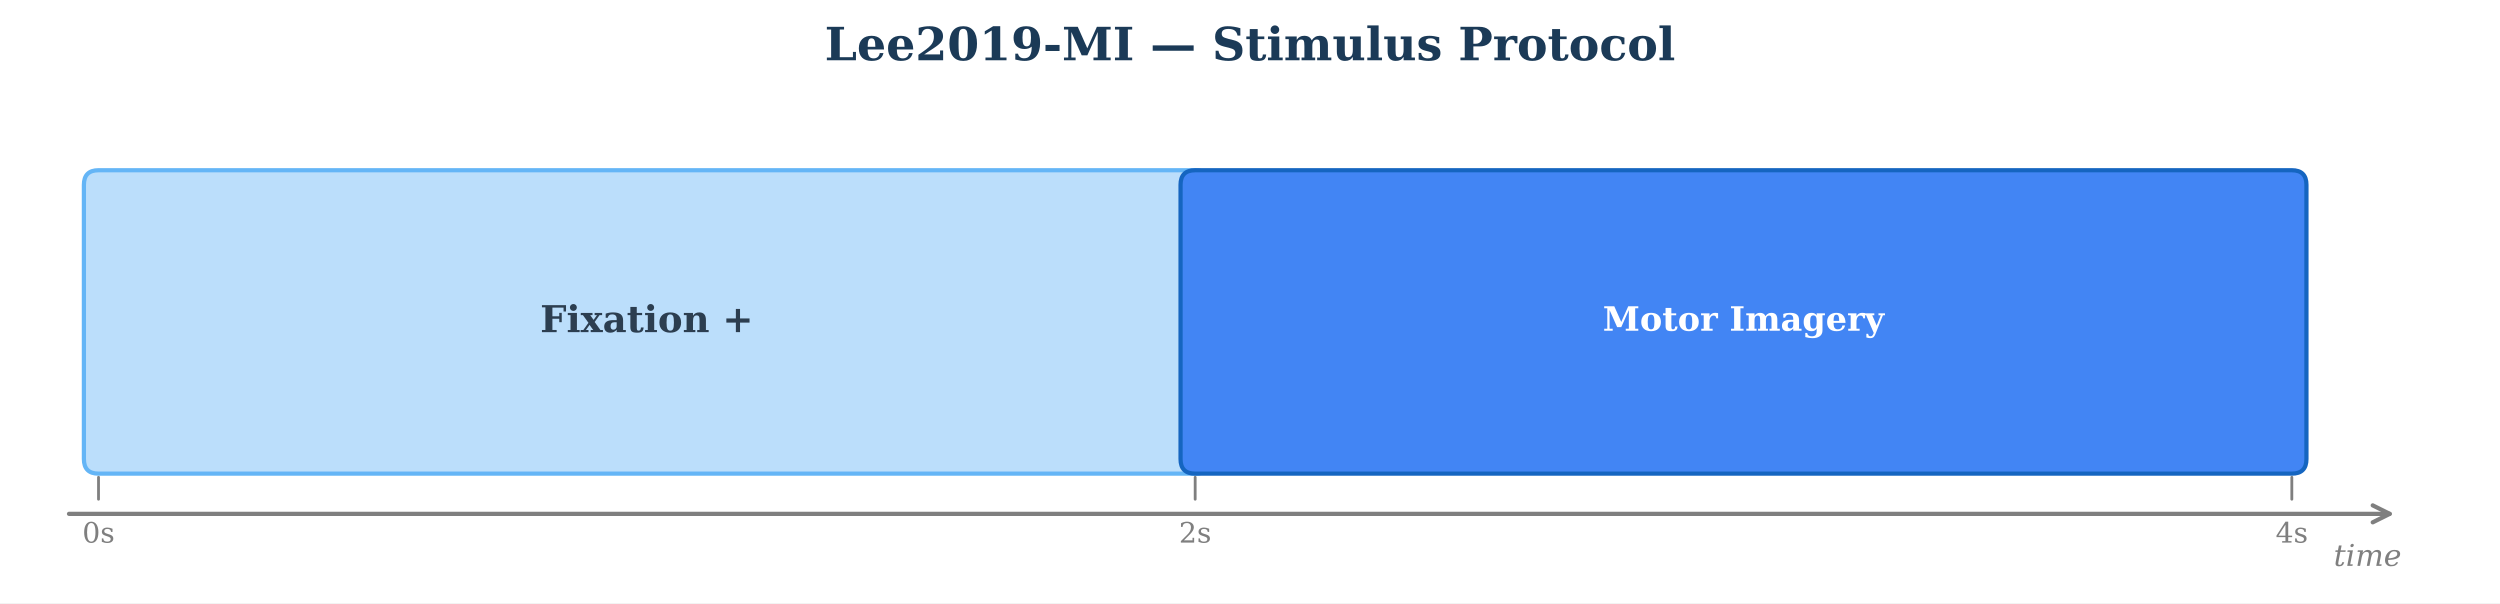
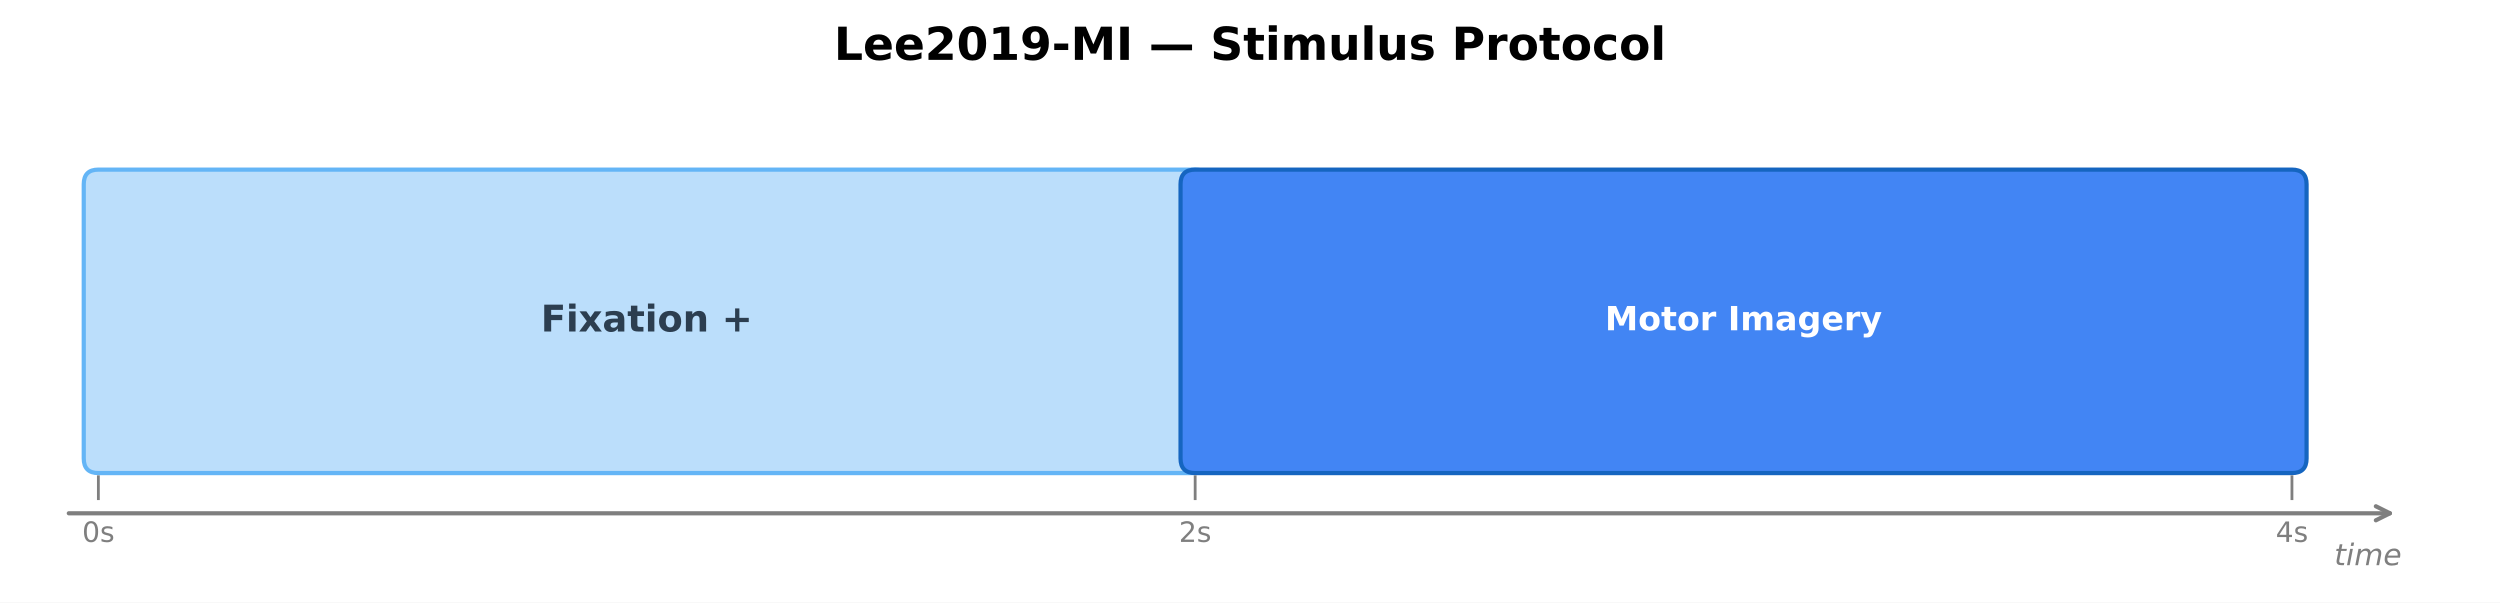
- <svg xmlns="http://www.w3.org/2000/svg" xmlns:xlink="http://www.w3.org/1999/xlink" width="708.48pt" height="170.95pt" viewBox="0 0 708.48 170.95" version="1.1">
+ <svg xmlns="http://www.w3.org/2000/svg" xmlns:xlink="http://www.w3.org/1999/xlink" width="712.8pt" height="171.788pt" viewBox="0 0 712.8 171.788" version="1.1">
  <defs>
    <style type="text/css">*{stroke-linejoin: round; stroke-linecap: butt}</style>
  </defs>
  <g id="figure_1">
    <g id="patch_1">
-       <path d="M 0 170.95  L 708.48 170.95  L 708.48 0  L 0 0  z " style="fill: #ffffff" />
+       <path d="M 0 171.788  L 712.8 171.788  L 712.8 0  L 0 0  z " style="fill: #ffffff" />
    </g>
    <g id="axes_1">
      <g id="patch_2">
-         <path d="M 27.919 134.226  L 338.701 134.226  Q 342.845 134.226 342.845 130.082  L 342.845 52.387  Q 342.845 48.243 338.701 48.243  L 27.919 48.243  Q 23.775 48.243 23.775 52.387  L 23.775 130.082  Q 23.775 134.226 27.919 134.226  z " clip-path="url(#p7c270a6738)" style="fill: #bbdefb; stroke: #64b5f6; stroke-width: 1.2" />
+         <path d="M 28.048 134.88  L 340.764 134.88  Q 344.934 134.88 344.934 130.711  L 344.934 52.532  Q 344.934 48.362 340.764 48.362  L 28.048 48.362  Q 23.878 48.362 23.878 52.532  L 23.878 130.711  Q 23.878 134.88 28.048 134.88  z " clip-path="url(#p216e158c52)" style="fill: #bbdefb; stroke: #64b5f6; stroke-width: 1.2" />
      </g>
      <g id="patch_3">
-         <path d="M 338.701 134.226  L 649.483 134.226  Q 653.627 134.226 653.627 130.082  L 653.627 52.387  Q 653.627 48.243 649.483 48.243  L 338.701 48.243  Q 334.557 48.243 334.557 52.387  L 334.557 130.082  Q 334.557 134.226 338.701 134.226  z " clip-path="url(#p7c270a6738)" style="fill: #4285f4; stroke: #1565c0; stroke-width: 1.2" />
+         <path d="M 340.764 134.88  L 653.481 134.88  Q 657.65 134.88 657.65 130.711  L 657.65 52.532  Q 657.65 48.362 653.481 48.362  L 340.764 48.362  Q 336.595 48.362 336.595 52.532  L 336.595 130.711  Q 336.595 134.88 340.764 134.88  z " clip-path="url(#p216e158c52)" style="fill: #4285f4; stroke: #1565c0; stroke-width: 1.2" />
      </g>
      <g id="line2d_1">
-         <path d="M 27.919 135.262  L 27.919 141.477  " clip-path="url(#p7c270a6738)" style="fill: none; stroke: #7f7f7f; stroke-width: 0.8; stroke-linecap: round" />
+         <path d="M 28.048 135.923  L 28.048 142.177  " clip-path="url(#p216e158c52)" style="fill: none; stroke: #7f7f7f; stroke-width: 0.8; stroke-linecap: square" />
      </g>
      <g id="line2d_2">
-         <path d="M 338.701 135.262  L 338.701 141.477  " clip-path="url(#p7c270a6738)" style="fill: none; stroke: #7f7f7f; stroke-width: 0.8; stroke-linecap: round" />
+         <path d="M 340.764 135.923  L 340.764 142.177  " clip-path="url(#p216e158c52)" style="fill: none; stroke: #7f7f7f; stroke-width: 0.8; stroke-linecap: square" />
      </g>
      <g id="line2d_3">
-         <path d="M 649.483 135.262  L 649.483 141.477  " clip-path="url(#p7c270a6738)" style="fill: none; stroke: #7f7f7f; stroke-width: 0.8; stroke-linecap: round" />
+         <path d="M 653.481 135.923  L 653.481 142.177  " clip-path="url(#p216e158c52)" style="fill: none; stroke: #7f7f7f; stroke-width: 0.8; stroke-linecap: square" />
      </g>
      <g id="text_1">
-         <g clip-path="url(#p7c270a6738)">
-           <g style="fill: #2c3e50" transform="translate(153.0912 94.13173) scale(0.105 -0.105)">
+         <g clip-path="url(#p216e158c52)">
+           <g style="fill: #2c3e50" transform="translate(154.2103 94.5186) scale(0.105 -0.105)">
            <defs>
-               <path id="DejaVuSerif-Bold-46" d="M 300 0  L 300 378  L 897 378  L 897 4288  L 300 4288  L 300 4666  L 4459 4666  L 4459 3566  L 4031 3566  L 4031 4238  L 2106 4238  L 2106 2741  L 3291 2741  L 3291 3334  L 3719 3334  L 3719 1722  L 3291 1722  L 3291 2316  L 2106 2316  L 2106 378  L 2841 378  L 2841 0  L 300 0  z " transform="scale(0.015625)" />
-               <path id="DejaVuSerif-Bold-69" d="M 588 4263  Q 588 4516 763 4689  Q 938 4863 1191 4863  Q 1438 4863 1611 4689  Q 1784 4516 1784 4263  Q 1784 4016 1611 3842  Q 1438 3669 1191 3669  Q 938 3669 763 3841  Q 588 4013 588 4263  z M 1797 378  L 2272 378  L 2272 0  L 219 0  L 219 378  L 691 378  L 691 2944  L 219 2944  L 219 3322  L 1797 3322  L 1797 378  z " transform="scale(0.015625)" />
-               <path id="DejaVuSerif-Bold-78" d="M 2247 2119  L 2834 2944  L 2425 2944  L 2425 3322  L 3719 3322  L 3719 2944  L 3278 2944  L 2431 1759  L 3419 378  L 3859 378  L 3859 0  L 1747 0  L 1747 378  L 2175 378  L 1550 1253  L 922 378  L 1369 378  L 1369 0  L 0 0  L 0 378  L 475 378  L 1356 1619  L 403 2944  L 31 2944  L 31 3322  L 2059 3322  L 2059 2944  L 1656 2944  L 2247 2119  z " transform="scale(0.015625)" />
-               <path id="DejaVuSerif-Bold-61" d="M 3525 2041  L 3525 378  L 4000 378  L 4000 0  L 2419 0  L 2419 422  Q 2200 159 1931 34  Q 1663 -91 1319 -91  Q 809 -91 536 182  Q 263 456 263 966  Q 263 1525 655 1803  Q 1047 2081 1838 2081  L 2419 2081  L 2419 2278  Q 2419 2681 2228 2873  Q 2038 3066 1638 3066  Q 1306 3066 1126 2930  Q 947 2794 872 2484  L 519 2484  L 519 3200  Q 816 3306 1134 3359  Q 1453 3413 1806 3413  Q 2697 3413 3111 3081  Q 3525 2750 3525 2041  z M 2419 1044  L 2419 1709  L 2003 1709  Q 1694 1709 1528 1540  Q 1363 1372 1363 1056  Q 1363 741 1483 584  Q 1603 428 1850 428  Q 2106 428 2262 597  Q 2419 766 2419 1044  z " transform="scale(0.015625)" />
-               <path id="DejaVuSerif-Bold-74" d="M 634 2944  L 153 2944  L 153 3322  L 634 3322  L 634 4353  L 1741 4353  L 1741 3322  L 2663 3322  L 2663 2944  L 1741 2944  L 1741 909  Q 1741 475 1809 369  Q 1878 263 2059 263  Q 2259 263 2356 397  Q 2453 531 2459 813  L 2925 813  Q 2897 313 2651 111  Q 2406 -91 1806 -91  Q 1122 -91 878 123  Q 634 338 634 909  L 634 2944  z " transform="scale(0.015625)" />
-               <path id="DejaVuSerif-Bold-6f" d="M 2138 263  Q 2488 263 2630 563  Q 2772 863 2772 1663  Q 2772 2463 2631 2761  Q 2491 3059 2138 3059  Q 1784 3059 1640 2757  Q 1497 2456 1497 1663  Q 1497 869 1640 566  Q 1784 263 2138 263  z M 2138 -91  Q 1259 -91 761 376  Q 263 844 263 1663  Q 263 2484 761 2948  Q 1259 3413 2138 3413  Q 3019 3413 3516 2948  Q 4013 2484 4013 1663  Q 4013 844 3514 376  Q 3016 -91 2138 -91  z " transform="scale(0.015625)" />
-               <path id="DejaVuSerif-Bold-6e" d="M 219 0  L 219 378  L 691 378  L 691 2944  L 219 2944  L 219 3322  L 1797 3322  L 1797 2853  Q 1997 3150 2253 3281  Q 2509 3413 2900 3413  Q 3459 3413 3745 3083  Q 4031 2753 4031 2113  L 4031 378  L 4506 378  L 4506 0  L 2522 0  L 2522 378  L 2925 378  L 2925 2144  Q 2925 2566 2817 2730  Q 2709 2894 2444 2894  Q 2109 2894 1953 2648  Q 1797 2403 1797 1869  L 1797 378  L 2203 378  L 2203 0  L 219 0  z " transform="scale(0.015625)" />
-               <path id="DejaVuSerif-Bold-20" transform="scale(0.015625)" />
-               <path id="DejaVuSerif-Bold-2b" d="M 3041 4013  L 3041 2369  L 4684 2369  L 4684 1650  L 3041 1650  L 3041 6  L 2322 6  L 2322 1650  L 678 1650  L 678 2369  L 2322 2369  L 2322 4013  L 3041 4013  z " transform="scale(0.015625)" />
+               <path id="DejaVuSans-Bold-46" d="M 588 4666  L 3834 4666  L 3834 3756  L 1791 3756  L 1791 2888  L 3713 2888  L 3713 1978  L 1791 1978  L 1791 0  L 588 0  L 588 4666  z " transform="scale(0.015625)" />
+               <path id="DejaVuSans-Bold-69" d="M 538 3500  L 1656 3500  L 1656 0  L 538 0  L 538 3500  z M 538 4863  L 1656 4863  L 1656 3950  L 538 3950  L 538 4863  z " transform="scale(0.015625)" />
+               <path id="DejaVuSans-Bold-78" d="M 1422 1791  L 159 3500  L 1344 3500  L 2059 2463  L 2784 3500  L 3969 3500  L 2706 1797  L 4031 0  L 2847 0  L 2059 1106  L 1281 0  L 97 0  L 1422 1791  z " transform="scale(0.015625)" />
+               <path id="DejaVuSans-Bold-61" d="M 2106 1575  Q 1756 1575 1579 1456  Q 1403 1338 1403 1106  Q 1403 894 1545 773  Q 1688 653 1941 653  Q 2256 653 2472 879  Q 2688 1106 2688 1447  L 2688 1575  L 2106 1575  z M 3816 1997  L 3816 0  L 2688 0  L 2688 519  Q 2463 200 2181 54  Q 1900 -91 1497 -91  Q 953 -91 614 226  Q 275 544 275 1050  Q 275 1666 698 1953  Q 1122 2241 2028 2241  L 2688 2241  L 2688 2328  Q 2688 2594 2478 2717  Q 2269 2841 1825 2841  Q 1466 2841 1156 2769  Q 847 2697 581 2553  L 581 3406  Q 941 3494 1303 3539  Q 1666 3584 2028 3584  Q 2975 3584 3395 3211  Q 3816 2838 3816 1997  z " transform="scale(0.015625)" />
+               <path id="DejaVuSans-Bold-74" d="M 1759 4494  L 1759 3500  L 2913 3500  L 2913 2700  L 1759 2700  L 1759 1216  Q 1759 972 1856 886  Q 1953 800 2241 800  L 2816 800  L 2816 0  L 1856 0  Q 1194 0 917 276  Q 641 553 641 1216  L 641 2700  L 84 2700  L 84 3500  L 641 3500  L 641 4494  L 1759 4494  z " transform="scale(0.015625)" />
+               <path id="DejaVuSans-Bold-6f" d="M 2203 2784  Q 1831 2784 1636 2517  Q 1441 2250 1441 1747  Q 1441 1244 1636 976  Q 1831 709 2203 709  Q 2569 709 2762 976  Q 2956 1244 2956 1747  Q 2956 2250 2762 2517  Q 2569 2784 2203 2784  z M 2203 3584  Q 3106 3584 3614 3096  Q 4122 2609 4122 1747  Q 4122 884 3614 396  Q 3106 -91 2203 -91  Q 1297 -91 786 396  Q 275 884 275 1747  Q 275 2609 786 3096  Q 1297 3584 2203 3584  z " transform="scale(0.015625)" />
+               <path id="DejaVuSans-Bold-6e" d="M 4056 2131  L 4056 0  L 2931 0  L 2931 347  L 2931 1631  Q 2931 2084 2911 2256  Q 2891 2428 2841 2509  Q 2775 2619 2662 2680  Q 2550 2741 2406 2741  Q 2056 2741 1856 2470  Q 1656 2200 1656 1722  L 1656 0  L 538 0  L 538 3500  L 1656 3500  L 1656 2988  Q 1909 3294 2193 3439  Q 2478 3584 2822 3584  Q 3428 3584 3742 3212  Q 4056 2841 4056 2131  z " transform="scale(0.015625)" />
+               <path id="DejaVuSans-Bold-20" transform="scale(0.015625)" />
+               <path id="DejaVuSans-Bold-2b" d="M 3053 4013  L 3053 2375  L 4684 2375  L 4684 1638  L 3053 1638  L 3053 0  L 2309 0  L 2309 1638  L 678 1638  L 678 2375  L 2309 2375  L 2309 4013  L 3053 4013  z " transform="scale(0.015625)" />
            </defs>
-             <use xlink:href="#DejaVuSerif-Bold-46" />
-             <use xlink:href="#DejaVuSerif-Bold-69" transform="translate(70.99609 0)" />
-             <use xlink:href="#DejaVuSerif-Bold-78" transform="translate(108.9844 0)" />
-             <use xlink:href="#DejaVuSerif-Bold-61" transform="translate(168.6035 0)" />
-             <use xlink:href="#DejaVuSerif-Bold-74" transform="translate(233.3984 0)" />
-             <use xlink:href="#DejaVuSerif-Bold-69" transform="translate(279.5898 0)" />
-             <use xlink:href="#DejaVuSerif-Bold-6f" transform="translate(317.5781 0)" />
-             <use xlink:href="#DejaVuSerif-Bold-6e" transform="translate(384.2773 0)" />
-             <use xlink:href="#DejaVuSerif-Bold-20" transform="translate(456.9824 0)" />
-             <use xlink:href="#DejaVuSerif-Bold-2b" transform="translate(491.7969 0)" />
+             <use xlink:href="#DejaVuSans-Bold-46" />
+             <use xlink:href="#DejaVuSans-Bold-69" transform="translate(68.31055 0)" />
+             <use xlink:href="#DejaVuSans-Bold-78" transform="translate(102.5879 0)" />
+             <use xlink:href="#DejaVuSans-Bold-61" transform="translate(167.0898 0)" />
+             <use xlink:href="#DejaVuSans-Bold-74" transform="translate(234.5703 0)" />
+             <use xlink:href="#DejaVuSans-Bold-69" transform="translate(282.373 0)" />
+             <use xlink:href="#DejaVuSans-Bold-6f" transform="translate(316.6504 0)" />
+             <use xlink:href="#DejaVuSans-Bold-6e" transform="translate(385.3516 0)" />
+             <use xlink:href="#DejaVuSans-Bold-20" transform="translate(456.543 0)" />
+             <use xlink:href="#DejaVuSans-Bold-2b" transform="translate(491.3574 0)" />
          </g>
        </g>
      </g>
      <g id="text_2">
-         <g clip-path="url(#p7c270a6738)">
-           <g style="fill: #ffffff" transform="translate(454.2149 93.72071) scale(0.095 -0.095)">
+         <g clip-path="url(#p216e158c52)">
+           <g style="fill: #ffffff" transform="translate(457.6195 94.16844) scale(0.095 -0.095)">
            <defs>
-               <path id="DejaVuSerif-Bold-4d" d="M 269 0  L 269 378  L 863 378  L 863 4288  L 269 4288  L 269 4666  L 2194 4666  L 3525 1672  L 4863 4666  L 6784 4666  L 6784 4288  L 6188 4288  L 6188 378  L 6784 378  L 6784 0  L 4384 0  L 4384 378  L 4978 378  L 4978 3938  L 3531 684  L 2741 684  L 1300 3938  L 1300 378  L 1894 378  L 1894 0  L 269 0  z " transform="scale(0.015625)" />
-               <path id="DejaVuSerif-Bold-72" d="M 3438 3359  L 3438 2369  L 3084 2369  Q 3066 2634 2941 2764  Q 2816 2894 2578 2894  Q 2216 2894 2006 2575  Q 1797 2256 1797 1691  L 1797 378  L 2400 378  L 2400 0  L 219 0  L 219 378  L 691 378  L 691 2944  L 184 2944  L 184 3322  L 1797 3322  L 1797 2731  Q 1959 3078 2226 3245  Q 2494 3413 2881 3413  Q 2978 3413 3117 3398  Q 3256 3384 3438 3359  z " transform="scale(0.015625)" />
-               <path id="DejaVuSerif-Bold-49" d="M 300 0  L 300 378  L 897 378  L 897 4288  L 300 4288  L 300 4666  L 2700 4666  L 2700 4288  L 2100 4288  L 2100 378  L 2700 378  L 2700 0  L 300 0  z " transform="scale(0.015625)" />
-               <path id="DejaVuSerif-Bold-6d" d="M 3884 2778  Q 4116 3109 4384 3261  Q 4653 3413 5013 3413  Q 5584 3413 5867 3089  Q 6150 2766 6150 2113  L 6150 378  L 6625 378  L 6625 0  L 4647 0  L 4647 378  L 5044 378  L 5044 1947  Q 5044 2569 4948 2731  Q 4853 2894 4594 2894  Q 4300 2894 4137 2667  Q 3975 2441 3975 2022  L 3975 378  L 4372 378  L 4372 0  L 2472 0  L 2472 378  L 2869 378  L 2869 1947  Q 2869 2569 2772 2731  Q 2675 2894 2419 2894  Q 2122 2894 1959 2667  Q 1797 2441 1797 2022  L 1797 378  L 2194 378  L 2194 0  L 219 0  L 219 378  L 691 378  L 691 2944  L 219 2944  L 219 3322  L 1797 3322  L 1797 2853  Q 1991 3144 2241 3278  Q 2491 3413 2834 3413  Q 3241 3413 3494 3258  Q 3747 3103 3884 2778  z " transform="scale(0.015625)" />
-               <path id="DejaVuSerif-Bold-67" d="M 3853 2944  L 3853 44  Q 3853 -656 3354 -1039  Q 2856 -1422 1947 -1422  Q 1616 -1422 1275 -1370  Q 934 -1319 575 -1216  L 575 -422  L 928 -422  Q 975 -750 1192 -909  Q 1409 -1069 1813 -1069  Q 2325 -1069 2536 -823  Q 2747 -578 2747 44  L 2747 422  Q 2606 163 2367 36  Q 2128 -91 1778 -91  Q 1072 -91 667 378  Q 263 847 263 1663  Q 263 2481 667 2947  Q 1072 3413 1778 3413  Q 2128 3413 2367 3286  Q 2606 3159 2747 2900  L 2747 3322  L 4325 3322  L 4325 2944  L 3853 2944  z M 2747 1825  Q 2747 2406 2597 2665  Q 2447 2925 2119 2925  Q 1775 2925 1636 2651  Q 1497 2378 1497 1663  Q 1497 947 1637 672  Q 1778 397 2119 397  Q 2447 397 2597 656  Q 2747 916 2747 1497  L 2747 1825  z " transform="scale(0.015625)" />
-               <path id="DejaVuSerif-Bold-65" d="M 2566 1875  Q 2566 2531 2444 2795  Q 2322 3059 2028 3059  Q 1744 3059 1620 2800  Q 1497 2541 1497 1931  L 1497 1875  L 2566 1875  z M 3781 1503  L 1497 1503  L 1497 1478  Q 1497 834 1690 548  Q 1884 263 2316 263  Q 2675 263 2897 453  Q 3119 644 3181 1006  L 3700 1006  Q 3566 441 3166 175  Q 2766 -91 2047 -91  Q 1184 -91 723 364  Q 263 819 263 1663  Q 263 2488 734 2950  Q 1206 3413 2047 3413  Q 2872 3413 3312 2927  Q 3753 2441 3781 1503  z " transform="scale(0.015625)" />
-               <path id="DejaVuSerif-Bold-79" d="M 1997 -750  Q 1847 -1116 1634 -1269  Q 1422 -1422 1063 -1422  Q 909 -1422 721 -1387  Q 534 -1353 313 -1288  L 313 -594  L 666 -597  Q 675 -838 779 -953  Q 884 -1069 1094 -1069  Q 1297 -1069 1422 -958  Q 1547 -847 1672 -538  L 1722 -422  L 275 2944  L -84 2944  L -84 3322  L 1831 3322  L 1831 2944  L 1434 2944  L 2278 978  L 3066 2944  L 2625 2944  L 2625 3322  L 3872 3322  L 3872 2944  L 3469 2944  L 1997 -750  z " transform="scale(0.015625)" />
+               <path id="DejaVuSans-Bold-4d" d="M 588 4666  L 2119 4666  L 3181 2169  L 4250 4666  L 5778 4666  L 5778 0  L 4641 0  L 4641 3413  L 3566 897  L 2803 897  L 1728 3413  L 1728 0  L 588 0  L 588 4666  z " transform="scale(0.015625)" />
+               <path id="DejaVuSans-Bold-72" d="M 3138 2547  Q 2991 2616 2845 2648  Q 2700 2681 2553 2681  Q 2122 2681 1889 2404  Q 1656 2128 1656 1613  L 1656 0  L 538 0  L 538 3500  L 1656 3500  L 1656 2925  Q 1872 3269 2151 3426  Q 2431 3584 2822 3584  Q 2878 3584 2943 3579  Q 3009 3575 3134 3559  L 3138 2547  z " transform="scale(0.015625)" />
+               <path id="DejaVuSans-Bold-49" d="M 588 4666  L 1791 4666  L 1791 0  L 588 0  L 588 4666  z " transform="scale(0.015625)" />
+               <path id="DejaVuSans-Bold-6d" d="M 3781 2919  Q 3994 3244 4286 3414  Q 4578 3584 4928 3584  Q 5531 3584 5847 3212  Q 6163 2841 6163 2131  L 6163 0  L 5038 0  L 5038 1825  Q 5041 1866 5042 1909  Q 5044 1953 5044 2034  Q 5044 2406 4934 2573  Q 4825 2741 4581 2741  Q 4263 2741 4089 2478  Q 3916 2216 3909 1719  L 3909 0  L 2784 0  L 2784 1825  Q 2784 2406 2684 2573  Q 2584 2741 2328 2741  Q 2006 2741 1831 2477  Q 1656 2213 1656 1722  L 1656 0  L 531 0  L 531 3500  L 1656 3500  L 1656 2988  Q 1863 3284 2130 3434  Q 2397 3584 2719 3584  Q 3081 3584 3359 3409  Q 3638 3234 3781 2919  z " transform="scale(0.015625)" />
+               <path id="DejaVuSans-Bold-67" d="M 2919 594  Q 2688 288 2409 144  Q 2131 0 1766 0  Q 1125 0 706 504  Q 288 1009 288 1791  Q 288 2575 706 3076  Q 1125 3578 1766 3578  Q 2131 3578 2409 3434  Q 2688 3291 2919 2981  L 2919 3500  L 4044 3500  L 4044 353  Q 4044 -491 3511 -936  Q 2978 -1381 1966 -1381  Q 1638 -1381 1331 -1331  Q 1025 -1281 716 -1178  L 716 -306  Q 1009 -475 1290 -558  Q 1572 -641 1856 -641  Q 2406 -641 2662 -400  Q 2919 -159 2919 353  L 2919 594  z M 2181 2772  Q 1834 2772 1640 2515  Q 1447 2259 1447 1791  Q 1447 1309 1634 1061  Q 1822 813 2181 813  Q 2531 813 2725 1069  Q 2919 1325 2919 1791  Q 2919 2259 2725 2515  Q 2531 2772 2181 2772  z " transform="scale(0.015625)" />
+               <path id="DejaVuSans-Bold-65" d="M 4031 1759  L 4031 1441  L 1416 1441  Q 1456 1047 1700 850  Q 1944 653 2381 653  Q 2734 653 3104 758  Q 3475 863 3866 1075  L 3866 213  Q 3469 63 3072 -14  Q 2675 -91 2278 -91  Q 1328 -91 801 392  Q 275 875 275 1747  Q 275 2603 792 3093  Q 1309 3584 2216 3584  Q 3041 3584 3536 3087  Q 4031 2591 4031 1759  z M 2881 2131  Q 2881 2450 2695 2645  Q 2509 2841 2209 2841  Q 1884 2841 1681 2658  Q 1478 2475 1428 2131  L 2881 2131  z " transform="scale(0.015625)" />
+               <path id="DejaVuSans-Bold-79" d="M 78 3500  L 1197 3500  L 2138 1125  L 2938 3500  L 4056 3500  L 2584 -331  Q 2363 -916 2067 -1148  Q 1772 -1381 1288 -1381  L 641 -1381  L 641 -647  L 991 -647  Q 1275 -647 1404 -556  Q 1534 -466 1606 -231  L 1638 -134  L 78 3500  z " transform="scale(0.015625)" />
            </defs>
-             <use xlink:href="#DejaVuSerif-Bold-4d" />
-             <use xlink:href="#DejaVuSerif-Bold-6f" transform="translate(110.6934 0)" />
-             <use xlink:href="#DejaVuSerif-Bold-74" transform="translate(177.3926 0)" />
-             <use xlink:href="#DejaVuSerif-Bold-6f" transform="translate(223.584 0)" />
-             <use xlink:href="#DejaVuSerif-Bold-72" transform="translate(290.2832 0)" />
-             <use xlink:href="#DejaVuSerif-Bold-20" transform="translate(342.9688 0)" />
-             <use xlink:href="#DejaVuSerif-Bold-49" transform="translate(377.7832 0)" />
-             <use xlink:href="#DejaVuSerif-Bold-6d" transform="translate(424.5605 0)" />
-             <use xlink:href="#DejaVuSerif-Bold-61" transform="translate(530.3711 0)" />
-             <use xlink:href="#DejaVuSerif-Bold-67" transform="translate(595.166 0)" />
-             <use xlink:href="#DejaVuSerif-Bold-65" transform="translate(665.0879 0)" />
-             <use xlink:href="#DejaVuSerif-Bold-72" transform="translate(728.7109 0)" />
-             <use xlink:href="#DejaVuSerif-Bold-79" transform="translate(781.3965 0)" />
+             <use xlink:href="#DejaVuSans-Bold-4d" />
+             <use xlink:href="#DejaVuSans-Bold-6f" transform="translate(99.51172 0)" />
+             <use xlink:href="#DejaVuSans-Bold-74" transform="translate(168.2129 0)" />
+             <use xlink:href="#DejaVuSans-Bold-6f" transform="translate(216.0156 0)" />
+             <use xlink:href="#DejaVuSans-Bold-72" transform="translate(284.7168 0)" />
+             <use xlink:href="#DejaVuSans-Bold-20" transform="translate(334.0332 0)" />
+             <use xlink:href="#DejaVuSans-Bold-49" transform="translate(368.8477 0)" />
+             <use xlink:href="#DejaVuSans-Bold-6d" transform="translate(406.0547 0)" />
+             <use xlink:href="#DejaVuSans-Bold-61" transform="translate(510.2539 0)" />
+             <use xlink:href="#DejaVuSans-Bold-67" transform="translate(577.7344 0)" />
+             <use xlink:href="#DejaVuSans-Bold-65" transform="translate(649.3164 0)" />
+             <use xlink:href="#DejaVuSans-Bold-72" transform="translate(717.1387 0)" />
+             <use xlink:href="#DejaVuSans-Bold-79" transform="translate(766.4551 0)" />
          </g>
        </g>
      </g>
      <g id="text_3">
-         <g style="fill: #7f7f7f" transform="translate(23.32131 153.7719) scale(0.08 -0.08)">
+         <g style="fill: #7f7f7f" transform="translate(23.41901 154.5102) scale(0.08 -0.08)">
          <defs>
-             <path id="DejaVuSerif-30" d="M 2034 219  Q 2513 219 2750 744  Q 2988 1269 2988 2328  Q 2988 3391 2750 3916  Q 2513 4441 2034 4441  Q 1556 4441 1318 3916  Q 1081 3391 1081 2328  Q 1081 1269 1318 744  Q 1556 219 2034 219  z M 2034 -91  Q 1275 -91 848 546  Q 422 1184 422 2328  Q 422 3475 848 4112  Q 1275 4750 2034 4750  Q 2797 4750 3222 4112  Q 3647 3475 3647 2328  Q 3647 1184 3222 546  Q 2797 -91 2034 -91  z " transform="scale(0.015625)" />
-             <path id="DejaVuSerif-73" d="M 359 184  L 359 959  L 691 959  Q 703 588 923 403  Q 1144 219 1575 219  Q 1963 219 2166 364  Q 2369 509 2369 788  Q 2369 1006 2220 1140  Q 2072 1275 1594 1428  L 1178 1569  Q 750 1706 558 1912  Q 366 2119 366 2438  Q 366 2894 700 3153  Q 1034 3413 1625 3413  Q 1888 3413 2178 3344  Q 2469 3275 2778 3144  L 2778 2419  L 2447 2419  Q 2434 2741 2221 2922  Q 2009 3103 1644 3103  Q 1281 3103 1095 2975  Q 909 2847 909 2591  Q 909 2381 1050 2254  Q 1191 2128 1613 1997  L 2069 1856  Q 2541 1709 2748 1489  Q 2956 1269 2956 922  Q 2956 450 2595 179  Q 2234 -91 1600 -91  Q 1278 -91 972 -22  Q 666 47 359 184  z " transform="scale(0.015625)" />
+             <path id="DejaVuSans-30" d="M 2034 4250  Q 1547 4250 1301 3770  Q 1056 3291 1056 2328  Q 1056 1369 1301 889  Q 1547 409 2034 409  Q 2525 409 2770 889  Q 3016 1369 3016 2328  Q 3016 3291 2770 3770  Q 2525 4250 2034 4250  z M 2034 4750  Q 2819 4750 3233 4129  Q 3647 3509 3647 2328  Q 3647 1150 3233 529  Q 2819 -91 2034 -91  Q 1250 -91 836 529  Q 422 1150 422 2328  Q 422 3509 836 4129  Q 1250 4750 2034 4750  z " transform="scale(0.015625)" />
+             <path id="DejaVuSans-73" d="M 2834 3397  L 2834 2853  Q 2591 2978 2328 3040  Q 2066 3103 1784 3103  Q 1356 3103 1142 2972  Q 928 2841 928 2578  Q 928 2378 1081 2264  Q 1234 2150 1697 2047  L 1894 2003  Q 2506 1872 2764 1633  Q 3022 1394 3022 966  Q 3022 478 2636 193  Q 2250 -91 1575 -91  Q 1294 -91 989 -36  Q 684 19 347 128  L 347 722  Q 666 556 975 473  Q 1284 391 1588 391  Q 1994 391 2212 530  Q 2431 669 2431 922  Q 2431 1156 2273 1281  Q 2116 1406 1581 1522  L 1381 1569  Q 847 1681 609 1914  Q 372 2147 372 2553  Q 372 3047 722 3315  Q 1072 3584 1716 3584  Q 2034 3584 2315 3537  Q 2597 3491 2834 3397  z " transform="scale(0.015625)" />
          </defs>
-           <use xlink:href="#DejaVuSerif-30" />
-           <use xlink:href="#DejaVuSerif-73" transform="translate(63.62305 0)" />
+           <use xlink:href="#DejaVuSans-30" />
+           <use xlink:href="#DejaVuSans-73" transform="translate(63.62305 0)" />
        </g>
      </g>
      <g id="text_4">
-         <g style="fill: #7f7f7f" transform="translate(334.1034 153.7719) scale(0.08 -0.08)">
+         <g style="fill: #7f7f7f" transform="translate(336.1354 154.5102) scale(0.08 -0.08)">
          <defs>
-             <path id="DejaVuSerif-32" d="M 819 3553  L 469 3553  L 469 4384  Q 803 4563 1142 4656  Q 1481 4750 1806 4750  Q 2534 4750 2956 4397  Q 3378 4044 3378 3438  Q 3378 2753 2422 1800  Q 2347 1728 2309 1691  L 1131 513  L 3078 513  L 3078 1088  L 3444 1088  L 3444 0  L 434 0  L 434 341  L 1850 1753  Q 2319 2222 2519 2614  Q 2719 3006 2719 3438  Q 2719 3909 2473 4175  Q 2228 4441 1797 4441  Q 1350 4441 1106 4219  Q 863 3997 819 3553  z " transform="scale(0.015625)" />
+             <path id="DejaVuSans-32" d="M 1228 531  L 3431 531  L 3431 0  L 469 0  L 469 531  Q 828 903 1448 1529  Q 2069 2156 2228 2338  Q 2531 2678 2651 2914  Q 2772 3150 2772 3378  Q 2772 3750 2511 3984  Q 2250 4219 1831 4219  Q 1534 4219 1204 4116  Q 875 4013 500 3803  L 500 4441  Q 881 4594 1212 4672  Q 1544 4750 1819 4750  Q 2544 4750 2975 4387  Q 3406 4025 3406 3419  Q 3406 3131 3298 2873  Q 3191 2616 2906 2266  Q 2828 2175 2409 1742  Q 1991 1309 1228 531  z " transform="scale(0.015625)" />
          </defs>
-           <use xlink:href="#DejaVuSerif-32" />
-           <use xlink:href="#DejaVuSerif-73" transform="translate(63.62305 0)" />
+           <use xlink:href="#DejaVuSans-32" />
+           <use xlink:href="#DejaVuSans-73" transform="translate(63.62305 0)" />
        </g>
      </g>
      <g id="text_5">
-         <g style="fill: #7f7f7f" transform="translate(644.8855 153.7719) scale(0.08 -0.08)">
+         <g style="fill: #7f7f7f" transform="translate(648.8518 154.5102) scale(0.08 -0.08)">
          <defs>
-             <path id="DejaVuSerif-34" d="M 2234 1581  L 2234 4063  L 641 1581  L 2234 1581  z M 3609 0  L 1484 0  L 1484 331  L 2234 331  L 2234 1247  L 197 1247  L 197 1588  L 2241 4750  L 2859 4750  L 2859 1581  L 3750 1581  L 3750 1247  L 2859 1247  L 2859 331  L 3609 331  L 3609 0  z " transform="scale(0.015625)" />
+             <path id="DejaVuSans-34" d="M 2419 4116  L 825 1625  L 2419 1625  L 2419 4116  z M 2253 4666  L 3047 4666  L 3047 1625  L 3713 1625  L 3713 1100  L 3047 1100  L 3047 0  L 2419 0  L 2419 1100  L 313 1100  L 313 1709  L 2253 4666  z " transform="scale(0.015625)" />
          </defs>
-           <use xlink:href="#DejaVuSerif-34" />
-           <use xlink:href="#DejaVuSerif-73" transform="translate(63.62305 0)" />
+           <use xlink:href="#DejaVuSans-34" />
+           <use xlink:href="#DejaVuSans-73" transform="translate(63.62305 0)" />
        </g>
      </g>
      <g id="patch_4">
-         <path d="M 19.56 145.621  Q 349.061 145.621 677.22 145.621  " style="fill: none; stroke: #7f7f7f; stroke-width: 1.2; stroke-linecap: round" />
-         <path d="M 672.42 143.221  L 677.22 145.621  L 672.42 148.021  " style="fill: none; stroke: #7f7f7f; stroke-width: 1.2; stroke-linecap: round" />
+         <path d="M 19.622 146.347  Q 351.186 146.347 681.409 146.347  " style="fill: none; stroke: #7f7f7f; stroke-width: 1.2; stroke-linecap: round" />
+         <path d="M 677.409 144.347  L 681.409 146.347  L 677.409 148.347  " style="fill: none; stroke: #7f7f7f; stroke-width: 1.2; stroke-linecap: round" />
      </g>
      <g id="text_6">
-         <g style="fill: #7f7f7f" transform="translate(661.3353 160.3674) scale(0.085 -0.085)">
+         <g style="fill: #7f7f7f" transform="translate(665.5489 161.1444) scale(0.085 -0.085)">
          <defs>
-             <path id="DejaVuSerif-Italic-74" d="M 856 2988  L 350 2988  L 416 3322  L 922 3322  L 1122 4353  L 1700 4353  L 1500 3322  L 2581 3322  L 2516 2988  L 1434 2988  L 1025 878  Q 978 631 978 488  Q 978 388 1000 338  Q 1059 219 1278 219  Q 1503 219 1633 351  Q 1763 484 1825 781  L 2259 781  Q 2147 328 1884 118  Q 1622 -91 1169 -91  Q 672 -91 506 131  Q 406 266 406 516  Q 406 675 447 878  L 856 2988  z " transform="scale(0.015625)" />
-             <path id="DejaVuSerif-Italic-69" d="M 1009 4353  Q 1038 4497 1163 4603  Q 1288 4709 1434 4709  Q 1578 4709 1663 4603  Q 1728 4522 1728 4422  Q 1728 4388 1719 4353  Q 1691 4206 1567 4103  Q 1444 4000 1297 4000  Q 1150 4000 1066 4103  Q 1003 4181 1003 4281  Q 1003 4316 1009 4353  z M 963 331  L 1506 331  L 1444 0  L 325 0  L 903 2988  L 353 2988  L 419 3322  L 1544 3322  L 963 331  z " transform="scale(0.015625)" />
-             <path id="DejaVuSerif-Italic-6d" d="M 3503 2675  Q 3741 3041 4034 3227  Q 4328 3413 4672 3413  Q 5194 3413 5388 3088  Q 5503 2894 5503 2578  Q 5503 2372 5453 2113  L 5106 331  L 5625 331  L 5563 0  L 4469 0  L 4866 2047  Q 4913 2291 4913 2466  Q 4913 2659 4856 2772  Q 4750 2988 4403 2988  Q 4019 2988 3761 2697  Q 3503 2406 3394 1850  L 3034 0  L 2459 0  L 2863 2069  Q 2906 2303 2906 2472  Q 2906 2666 2850 2775  Q 2741 2988 2394 2988  Q 2009 2988 1751 2697  Q 1494 2406 1384 1850  L 1025 0  L 450 0  L 1031 2994  L 481 2994  L 544 3322  L 1669 3322  L 1556 2731  Q 1778 3063 2059 3238  Q 2341 3413 2653 3413  Q 3041 3413 3262 3220  Q 3484 3028 3503 2675  z " transform="scale(0.015625)" />
-             <path id="DejaVuSerif-Italic-65" d="M 938 1275  Q 925 1156 925 1050  Q 925 756 1031 563  Q 1216 219 1709 219  Q 2072 219 2250 328  Q 2569 525 2644 778  L 3066 778  Q 2941 381 2475 103  Q 2150 -91 1506 -91  Q 863 -91 516 388  Q 272 722 272 1206  Q 272 1419 319 1659  Q 472 2450 1000 2931  Q 1528 3413 2278 3413  Q 3500 3413 3500 2547  Q 3500 1913 2859 1603  Q 2206 1288 938 1275  z M 2541 1975  Q 2891 2181 2891 2569  Q 2891 3103 2181 3103  Q 1763 3103 1472 2784  Q 1181 2466 1003 1606  Q 2006 1653 2541 1975  z " transform="scale(0.015625)" />
+             <path id="DejaVuSans-Oblique-74" d="M 2706 3500  L 2619 3053  L 1472 3053  L 1100 1153  Q 1081 1047 1072 975  Q 1063 903 1063 863  Q 1063 663 1183 572  Q 1303 481 1569 481  L 2150 481  L 2053 0  L 1503 0  Q 991 0 739 200  Q 488 400 488 806  Q 488 878 497 964  Q 506 1050 525 1153  L 897 3053  L 409 3053  L 500 3500  L 978 3500  L 1172 4494  L 1747 4494  L 1556 3500  L 2706 3500  z " transform="scale(0.015625)" />
+             <path id="DejaVuSans-Oblique-69" d="M 1172 4863  L 1747 4863  L 1606 4134  L 1031 4134  L 1172 4863  z M 909 3500  L 1484 3500  L 800 0  L 225 0  L 909 3500  z " transform="scale(0.015625)" />
+             <path id="DejaVuSans-Oblique-6d" d="M 5747 2113  L 5338 0  L 4763 0  L 5166 2094  Q 5191 2228 5203 2325  Q 5216 2422 5216 2491  Q 5216 2772 5059 2928  Q 4903 3084 4622 3084  Q 4203 3084 3875 2770  Q 3547 2456 3450 1953  L 3066 0  L 2491 0  L 2900 2094  Q 2925 2209 2937 2307  Q 2950 2406 2950 2484  Q 2950 2769 2794 2926  Q 2638 3084 2363 3084  Q 1938 3084 1609 2770  Q 1281 2456 1184 1953  L 800 0  L 225 0  L 909 3500  L 1484 3500  L 1375 2956  Q 1609 3263 1923 3423  Q 2238 3584 2597 3584  Q 2978 3584 3223 3384  Q 3469 3184 3519 2828  Q 3781 3197 4126 3390  Q 4472 3584 4856 3584  Q 5306 3584 5551 3325  Q 5797 3066 5797 2591  Q 5797 2488 5784 2364  Q 5772 2241 5747 2113  z " transform="scale(0.015625)" />
+             <path id="DejaVuSans-Oblique-65" d="M 3078 2063  Q 3088 2113 3092 2166  Q 3097 2219 3097 2272  Q 3097 2653 2873 2875  Q 2650 3097 2266 3097  Q 1838 3097 1509 2826  Q 1181 2556 1013 2059  L 3078 2063  z M 3578 1613  L 903 1613  Q 884 1494 878 1425  Q 872 1356 872 1306  Q 872 872 1139 634  Q 1406 397 1894 397  Q 2269 397 2603 481  Q 2938 566 3225 728  L 3116 159  Q 2806 34 2476 -28  Q 2147 -91 1806 -91  Q 1078 -91 686 257  Q 294 606 294 1247  Q 294 1794 489 2264  Q 684 2734 1063 3103  Q 1306 3334 1642 3459  Q 1978 3584 2356 3584  Q 2950 3584 3301 3228  Q 3653 2872 3653 2272  Q 3653 2128 3634 1964  Q 3616 1800 3578 1613  z " transform="scale(0.015625)" />
          </defs>
-           <use xlink:href="#DejaVuSerif-Italic-74" />
-           <use xlink:href="#DejaVuSerif-Italic-69" transform="translate(40.18555 0)" />
-           <use xlink:href="#DejaVuSerif-Italic-6d" transform="translate(72.16797 0)" />
-           <use xlink:href="#DejaVuSerif-Italic-65" transform="translate(166.9922 0)" />
+           <use xlink:href="#DejaVuSans-Oblique-74" />
+           <use xlink:href="#DejaVuSans-Oblique-69" transform="translate(39.20898 0)" />
+           <use xlink:href="#DejaVuSans-Oblique-6d" transform="translate(66.99219 0)" />
+           <use xlink:href="#DejaVuSans-Oblique-65" transform="translate(164.4043 0)" />
        </g>
      </g>
      <g id="text_7">
-         <g style="fill: #1b3a57" transform="translate(233.7148 17.07797) scale(0.13 -0.13)">
+         <g transform="translate(237.7821 17.07797) scale(0.13 -0.13)">
          <defs>
-             <path id="DejaVuSerif-Bold-4c" d="M 300 0  L 300 378  L 897 378  L 897 4288  L 300 4288  L 300 4666  L 2700 4666  L 2700 4288  L 2100 4288  L 2100 428  L 3938 428  L 3938 1166  L 4359 1166  L 4359 0  L 300 0  z " transform="scale(0.015625)" />
-             <path id="DejaVuSerif-Bold-32" d="M 844 3513  L 469 3513  L 469 4519  Q 850 4634 1223 4692  Q 1597 4750 1978 4750  Q 2869 4750 3367 4386  Q 3866 4022 3866 3372  Q 3866 2909 3591 2542  Q 3316 2175 2541 1672  L 1241 819  L 3450 819  L 3450 1369  L 3878 1369  L 3878 0  L 428 0  L 428 763  L 1119 1241  Q 2003 1850 2297 2278  Q 2591 2706 2591 3278  Q 2591 3819 2367 4101  Q 2144 4384 1716 4384  Q 1347 4384 1125 4161  Q 903 3938 844 3513  z " transform="scale(0.015625)" />
-             <path id="DejaVuSerif-Bold-30" d="M 2228 275  Q 2603 275 2742 615  Q 2881 956 2881 2328  Q 2881 3691 2742 4037  Q 2603 4384 2228 4384  Q 1853 4384 1714 4043  Q 1575 3703 1575 2328  Q 1575 956 1714 615  Q 1853 275 2228 275  z M 2228 -91  Q 1294 -91 797 532  Q 300 1156 300 2328  Q 300 3500 797 4125  Q 1294 4750 2228 4750  Q 3159 4750 3656 4125  Q 4153 3500 4153 2328  Q 4153 1156 3656 532  Q 3159 -91 2228 -91  z " transform="scale(0.015625)" />
-             <path id="DejaVuSerif-Bold-31" d="M 878 0  L 878 378  L 1753 378  L 1753 4153  L 781 3578  L 781 4044  L 1953 4750  L 2938 4750  L 2938 378  L 3816 378  L 3816 0  L 878 0  z " transform="scale(0.015625)" />
-             <path id="DejaVuSerif-Bold-39" d="M 2181 4384  Q 1859 4384 1723 4111  Q 1588 3838 1588 3163  Q 1588 2488 1723 2214  Q 1859 1941 2181 1941  Q 2503 1941 2640 2214  Q 2778 2488 2778 3163  Q 2778 3838 2640 4111  Q 2503 4384 2181 4384  z M 2878 1900  Q 2672 1734 2420 1651  Q 2169 1569 1875 1569  Q 1163 1569 755 1986  Q 347 2403 347 3138  Q 347 3913 803 4331  Q 1259 4750 2106 4750  Q 3063 4750 3556 4172  Q 4050 3594 4050 2478  Q 4050 1206 3503 557  Q 2956 -91 1881 -91  Q 1600 -91 1278 -44  Q 956 3 588 97  L 588 922  L 966 922  Q 1044 603 1261 439  Q 1478 275 1825 275  Q 2375 275 2625 658  Q 2875 1041 2878 1900  z " transform="scale(0.015625)" />
-             <path id="DejaVuSerif-Bold-2d" d="M 347 2138  L 2309 2138  L 2309 1294  L 347 1294  L 347 2138  z " transform="scale(0.015625)" />
-             <path id="DejaVuSerif-Bold-2014" d="M 344 2075  L 6056 2075  L 6056 1325  L 344 1325  L 344 2075  z " transform="scale(0.015625)" />
-             <path id="DejaVuSerif-Bold-53" d="M 494 225  L 494 1331  L 891 1331  Q 981 806 1318 547  Q 1656 288 2253 288  Q 2738 288 2991 472  Q 3244 656 3244 1013  Q 3244 1294 3072 1450  Q 2900 1606 2363 1741  L 1663 1913  Q 978 2088 700 2398  Q 422 2709 422 3284  Q 422 3978 883 4364  Q 1344 4750 2175 4750  Q 2584 4750 3026 4681  Q 3469 4613 3944 4475  L 3944 3444  L 3547 3444  Q 3456 3925 3150 4148  Q 2844 4372 2278 4372  Q 1816 4372 1580 4211  Q 1344 4050 1344 3731  Q 1344 3441 1506 3289  Q 1669 3138 2303 2975  L 3003 2803  Q 3653 2641 3945 2297  Q 4238 1953 4238 1350  Q 4238 644 3750 276  Q 3263 -91 2316 -91  Q 1859 -91 1409 -12  Q 959 66 494 225  z " transform="scale(0.015625)" />
-             <path id="DejaVuSerif-Bold-75" d="M 3963 3322  L 3963 378  L 4434 378  L 4434 0  L 2853 0  L 2853 469  Q 2656 172 2400 40  Q 2144 -91 1753 -91  Q 1194 -91 908 239  Q 622 569 622 1209  L 622 2944  L 147 2944  L 147 3322  L 1728 3322  L 1728 1381  Q 1728 763 1831 595  Q 1934 428 2209 428  Q 2544 428 2698 675  Q 2853 922 2853 1459  L 2853 2944  L 2450 2944  L 2450 3322  L 3963 3322  z " transform="scale(0.015625)" />
-             <path id="DejaVuSerif-Bold-6c" d="M 1797 378  L 2272 378  L 2272 0  L 219 0  L 219 378  L 691 378  L 691 4488  L 219 4488  L 219 4863  L 1797 4863  L 1797 378  z " transform="scale(0.015625)" />
-             <path id="DejaVuSerif-Bold-73" d="M 300 97  L 300 1025  L 653 1025  Q 697 653 931 458  Q 1166 263 1569 263  Q 1906 263 2086 380  Q 2266 497 2266 716  Q 2266 916 2152 1025  Q 2038 1134 1709 1216  L 1253 1331  Q 738 1459 506 1698  Q 275 1938 275 2344  Q 275 2884 650 3148  Q 1025 3413 1806 3413  Q 2100 3413 2433 3364  Q 2766 3316 3169 3213  L 3169 2375  L 2816 2375  Q 2788 2716 2573 2887  Q 2359 3059 1959 3059  Q 1622 3059 1448 2951  Q 1275 2844 1275 2638  Q 1275 2469 1375 2372  Q 1475 2275 1734 2209  L 2188 2094  Q 2841 1928 3091 1684  Q 3341 1441 3341 1006  Q 3341 444 2939 176  Q 2538 -91 1691 -91  Q 1381 -91 1034 -44  Q 688 3 300 97  z " transform="scale(0.015625)" />
-             <path id="DejaVuSerif-Bold-50" d="M 300 0  L 300 378  L 897 378  L 897 4288  L 300 4288  L 300 4666  L 2956 4666  Q 3734 4666 4193 4295  Q 4653 3925 4653 3303  Q 4653 2678 4192 2304  Q 3731 1931 2956 1931  L 2100 1931  L 2100 378  L 2853 378  L 2853 0  L 300 0  z M 2100 2309  L 2450 2309  Q 2856 2309 3098 2579  Q 3341 2850 3341 3303  Q 3341 3753 3100 4020  Q 2859 4288 2450 4288  L 2100 4288  L 2100 2309  z " transform="scale(0.015625)" />
-             <path id="DejaVuSerif-Bold-63" d="M 3609 1038  Q 3491 469 3123 189  Q 2756 -91 2125 -91  Q 1238 -91 750 368  Q 263 828 263 1663  Q 263 2488 744 2950  Q 1225 3413 2081 3413  Q 2428 3413 2781 3347  Q 3134 3281 3500 3150  L 3500 2228  L 3150 2228  Q 3100 2650 2903 2854  Q 2706 3059 2350 3059  Q 1888 3059 1692 2746  Q 1497 2434 1497 1663  Q 1497 909 1687 586  Q 1878 263 2309 263  Q 2644 263 2845 463  Q 3047 663 3091 1038  L 3609 1038  z " transform="scale(0.015625)" />
+             <path id="DejaVuSans-Bold-4c" d="M 588 4666  L 1791 4666  L 1791 909  L 3903 909  L 3903 0  L 588 0  L 588 4666  z " transform="scale(0.015625)" />
+             <path id="DejaVuSans-Bold-32" d="M 1844 884  L 3897 884  L 3897 0  L 506 0  L 506 884  L 2209 2388  Q 2438 2594 2547 2791  Q 2656 2988 2656 3200  Q 2656 3528 2436 3728  Q 2216 3928 1850 3928  Q 1569 3928 1234 3808  Q 900 3688 519 3450  L 519 4475  Q 925 4609 1322 4679  Q 1719 4750 2100 4750  Q 2938 4750 3402 4381  Q 3866 4013 3866 3353  Q 3866 2972 3669 2642  Q 3472 2313 2841 1759  L 1844 884  z " transform="scale(0.015625)" />
+             <path id="DejaVuSans-Bold-30" d="M 2944 2338  Q 2944 3213 2780 3570  Q 2616 3928 2228 3928  Q 1841 3928 1675 3570  Q 1509 3213 1509 2338  Q 1509 1453 1675 1090  Q 1841 728 2228 728  Q 2613 728 2778 1090  Q 2944 1453 2944 2338  z M 4147 2328  Q 4147 1169 3647 539  Q 3147 -91 2228 -91  Q 1306 -91 806 539  Q 306 1169 306 2328  Q 306 3491 806 4120  Q 1306 4750 2228 4750  Q 3147 4750 3647 4120  Q 4147 3491 4147 2328  z " transform="scale(0.015625)" />
+             <path id="DejaVuSans-Bold-31" d="M 750 831  L 1813 831  L 1813 3847  L 722 3622  L 722 4441  L 1806 4666  L 2950 4666  L 2950 831  L 4013 831  L 4013 0  L 750 0  L 750 831  z " transform="scale(0.015625)" />
+             <path id="DejaVuSans-Bold-39" d="M 641 103  L 641 966  Q 928 831 1190 764  Q 1453 697 1709 697  Q 2247 697 2547 995  Q 2847 1294 2900 1881  Q 2688 1725 2447 1647  Q 2206 1569 1925 1569  Q 1209 1569 770 1986  Q 331 2403 331 3084  Q 331 3838 820 4291  Q 1309 4744 2131 4744  Q 3044 4744 3544 4128  Q 4044 3513 4044 2388  Q 4044 1231 3459 570  Q 2875 -91 1856 -91  Q 1528 -91 1228 -42  Q 928 6 641 103  z M 2125 2350  Q 2441 2350 2600 2554  Q 2759 2759 2759 3169  Q 2759 3575 2600 3781  Q 2441 3988 2125 3988  Q 1809 3988 1650 3781  Q 1491 3575 1491 3169  Q 1491 2759 1650 2554  Q 1809 2350 2125 2350  z " transform="scale(0.015625)" />
+             <path id="DejaVuSans-Bold-2d" d="M 347 2297  L 2309 2297  L 2309 1388  L 347 1388  L 347 2297  z " transform="scale(0.015625)" />
+             <path id="DejaVuSans-Bold-2014" d="M 344 2156  L 6056 2156  L 6056 1350  L 344 1350  L 344 2156  z " transform="scale(0.015625)" />
+             <path id="DejaVuSans-Bold-53" d="M 3834 4519  L 3834 3531  Q 3450 3703 3084 3790  Q 2719 3878 2394 3878  Q 1963 3878 1756 3759  Q 1550 3641 1550 3391  Q 1550 3203 1689 3098  Q 1828 2994 2194 2919  L 2706 2816  Q 3484 2659 3812 2340  Q 4141 2022 4141 1434  Q 4141 663 3683 286  Q 3225 -91 2284 -91  Q 1841 -91 1394 -6  Q 947 78 500 244  L 500 1259  Q 947 1022 1364 901  Q 1781 781 2169 781  Q 2563 781 2772 912  Q 2981 1044 2981 1288  Q 2981 1506 2839 1625  Q 2697 1744 2272 1838  L 1806 1941  Q 1106 2091 782 2419  Q 459 2747 459 3303  Q 459 4000 909 4375  Q 1359 4750 2203 4750  Q 2588 4750 2994 4692  Q 3400 4634 3834 4519  z " transform="scale(0.015625)" />
+             <path id="DejaVuSans-Bold-75" d="M 500 1363  L 500 3500  L 1625 3500  L 1625 3150  Q 1625 2866 1622 2436  Q 1619 2006 1619 1863  Q 1619 1441 1641 1255  Q 1663 1069 1716 984  Q 1784 875 1895 815  Q 2006 756 2150 756  Q 2500 756 2700 1025  Q 2900 1294 2900 1772  L 2900 3500  L 4019 3500  L 4019 0  L 2900 0  L 2900 506  Q 2647 200 2364 54  Q 2081 -91 1741 -91  Q 1134 -91 817 281  Q 500 653 500 1363  z " transform="scale(0.015625)" />
+             <path id="DejaVuSans-Bold-6c" d="M 538 4863  L 1656 4863  L 1656 0  L 538 0  L 538 4863  z " transform="scale(0.015625)" />
+             <path id="DejaVuSans-Bold-73" d="M 3272 3391  L 3272 2541  Q 2913 2691 2578 2766  Q 2244 2841 1947 2841  Q 1628 2841 1473 2761  Q 1319 2681 1319 2516  Q 1319 2381 1436 2309  Q 1553 2238 1856 2203  L 2053 2175  Q 2913 2066 3209 1816  Q 3506 1566 3506 1031  Q 3506 472 3093 190  Q 2681 -91 1863 -91  Q 1516 -91 1145 -36  Q 775 19 384 128  L 384 978  Q 719 816 1070 734  Q 1422 653 1784 653  Q 2113 653 2278 743  Q 2444 834 2444 1013  Q 2444 1163 2330 1236  Q 2216 1309 1875 1350  L 1678 1375  Q 931 1469 631 1722  Q 331 1975 331 2491  Q 331 3047 712 3315  Q 1094 3584 1881 3584  Q 2191 3584 2531 3537  Q 2872 3491 3272 3391  z " transform="scale(0.015625)" />
+             <path id="DejaVuSans-Bold-50" d="M 588 4666  L 2584 4666  Q 3475 4666 3951 4270  Q 4428 3875 4428 3144  Q 4428 2409 3951 2014  Q 3475 1619 2584 1619  L 1791 1619  L 1791 0  L 588 0  L 588 4666  z M 1791 3794  L 1791 2491  L 2456 2491  Q 2806 2491 2997 2661  Q 3188 2831 3188 3144  Q 3188 3456 2997 3625  Q 2806 3794 2456 3794  L 1791 3794  z " transform="scale(0.015625)" />
+             <path id="DejaVuSans-Bold-63" d="M 3366 3391  L 3366 2478  Q 3138 2634 2908 2709  Q 2678 2784 2431 2784  Q 1963 2784 1702 2511  Q 1441 2238 1441 1747  Q 1441 1256 1702 982  Q 1963 709 2431 709  Q 2694 709 2930 787  Q 3166 866 3366 1019  L 3366 103  Q 3103 6 2833 -42  Q 2563 -91 2291 -91  Q 1344 -91 809 395  Q 275 881 275 1747  Q 275 2613 809 3098  Q 1344 3584 2291 3584  Q 2566 3584 2833 3536  Q 3100 3488 3366 3391  z " transform="scale(0.015625)" />
          </defs>
-           <use xlink:href="#DejaVuSerif-Bold-4c" />
-           <use xlink:href="#DejaVuSerif-Bold-65" transform="translate(70.3125 0)" />
-           <use xlink:href="#DejaVuSerif-Bold-65" transform="translate(133.9355 0)" />
-           <use xlink:href="#DejaVuSerif-Bold-32" transform="translate(197.5586 0)" />
-           <use xlink:href="#DejaVuSerif-Bold-30" transform="translate(267.1387 0)" />
-           <use xlink:href="#DejaVuSerif-Bold-31" transform="translate(336.7188 0)" />
-           <use xlink:href="#DejaVuSerif-Bold-39" transform="translate(406.2988 0)" />
-           <use xlink:href="#DejaVuSerif-Bold-2d" transform="translate(475.8789 0)" />
-           <use xlink:href="#DejaVuSerif-Bold-4d" transform="translate(517.3828 0)" />
-           <use xlink:href="#DejaVuSerif-Bold-49" transform="translate(628.0762 0)" />
-           <use xlink:href="#DejaVuSerif-Bold-20" transform="translate(674.8535 0)" />
-           <use xlink:href="#DejaVuSerif-Bold-2014" transform="translate(709.668 0)" />
-           <use xlink:href="#DejaVuSerif-Bold-20" transform="translate(809.668 0)" />
-           <use xlink:href="#DejaVuSerif-Bold-53" transform="translate(844.4824 0)" />
-           <use xlink:href="#DejaVuSerif-Bold-74" transform="translate(916.6992 0)" />
-           <use xlink:href="#DejaVuSerif-Bold-69" transform="translate(962.8906 0)" />
-           <use xlink:href="#DejaVuSerif-Bold-6d" transform="translate(1000.879 0)" />
-           <use xlink:href="#DejaVuSerif-Bold-75" transform="translate(1106.689 0)" />
-           <use xlink:href="#DejaVuSerif-Bold-6c" transform="translate(1179.395 0)" />
-           <use xlink:href="#DejaVuSerif-Bold-75" transform="translate(1217.383 0)" />
-           <use xlink:href="#DejaVuSerif-Bold-73" transform="translate(1290.088 0)" />
-           <use xlink:href="#DejaVuSerif-Bold-20" transform="translate(1346.387 0)" />
-           <use xlink:href="#DejaVuSerif-Bold-50" transform="translate(1381.201 0)" />
-           <use xlink:href="#DejaVuSerif-Bold-72" transform="translate(1456.396 0)" />
-           <use xlink:href="#DejaVuSerif-Bold-6f" transform="translate(1509.082 0)" />
-           <use xlink:href="#DejaVuSerif-Bold-74" transform="translate(1575.781 0)" />
-           <use xlink:href="#DejaVuSerif-Bold-6f" transform="translate(1621.973 0)" />
-           <use xlink:href="#DejaVuSerif-Bold-63" transform="translate(1688.672 0)" />
-           <use xlink:href="#DejaVuSerif-Bold-6f" transform="translate(1749.561 0)" />
-           <use xlink:href="#DejaVuSerif-Bold-6c" transform="translate(1816.26 0)" />
+           <use xlink:href="#DejaVuSans-Bold-4c" />
+           <use xlink:href="#DejaVuSans-Bold-65" transform="translate(63.7207 0)" />
+           <use xlink:href="#DejaVuSans-Bold-65" transform="translate(131.543 0)" />
+           <use xlink:href="#DejaVuSans-Bold-32" transform="translate(199.3652 0)" />
+           <use xlink:href="#DejaVuSans-Bold-30" transform="translate(268.9453 0)" />
+           <use xlink:href="#DejaVuSans-Bold-31" transform="translate(338.5254 0)" />
+           <use xlink:href="#DejaVuSans-Bold-39" transform="translate(408.1055 0)" />
+           <use xlink:href="#DejaVuSans-Bold-2d" transform="translate(477.6855 0)" />
+           <use xlink:href="#DejaVuSans-Bold-4d" transform="translate(519.1895 0)" />
+           <use xlink:href="#DejaVuSans-Bold-49" transform="translate(618.7012 0)" />
+           <use xlink:href="#DejaVuSans-Bold-20" transform="translate(655.9082 0)" />
+           <use xlink:href="#DejaVuSans-Bold-2014" transform="translate(690.7227 0)" />
+           <use xlink:href="#DejaVuSans-Bold-20" transform="translate(790.7227 0)" />
+           <use xlink:href="#DejaVuSans-Bold-53" transform="translate(825.5371 0)" />
+           <use xlink:href="#DejaVuSans-Bold-74" transform="translate(897.5586 0)" />
+           <use xlink:href="#DejaVuSans-Bold-69" transform="translate(945.3613 0)" />
+           <use xlink:href="#DejaVuSans-Bold-6d" transform="translate(979.6387 0)" />
+           <use xlink:href="#DejaVuSans-Bold-75" transform="translate(1083.838 0)" />
+           <use xlink:href="#DejaVuSans-Bold-6c" transform="translate(1155.029 0)" />
+           <use xlink:href="#DejaVuSans-Bold-75" transform="translate(1189.307 0)" />
+           <use xlink:href="#DejaVuSans-Bold-73" transform="translate(1260.498 0)" />
+           <use xlink:href="#DejaVuSans-Bold-20" transform="translate(1320.02 0)" />
+           <use xlink:href="#DejaVuSans-Bold-50" transform="translate(1354.834 0)" />
+           <use xlink:href="#DejaVuSans-Bold-72" transform="translate(1428.125 0)" />
+           <use xlink:href="#DejaVuSans-Bold-6f" transform="translate(1477.441 0)" />
+           <use xlink:href="#DejaVuSans-Bold-74" transform="translate(1546.143 0)" />
+           <use xlink:href="#DejaVuSans-Bold-6f" transform="translate(1593.945 0)" />
+           <use xlink:href="#DejaVuSans-Bold-63" transform="translate(1662.646 0)" />
+           <use xlink:href="#DejaVuSans-Bold-6f" transform="translate(1721.924 0)" />
+           <use xlink:href="#DejaVuSans-Bold-6c" transform="translate(1790.625 0)" />
        </g>
      </g>
    </g>
  </g>
  <defs>
-     <clipPath id="p7c270a6738">
-       <rect x="7.2" y="29.078" width="694.08" height="134.672" />
+     <clipPath id="p216e158c52">
+       <rect x="7.2" y="29.078" width="698.4" height="135.51" />
    </clipPath>
  </defs>
</svg>
